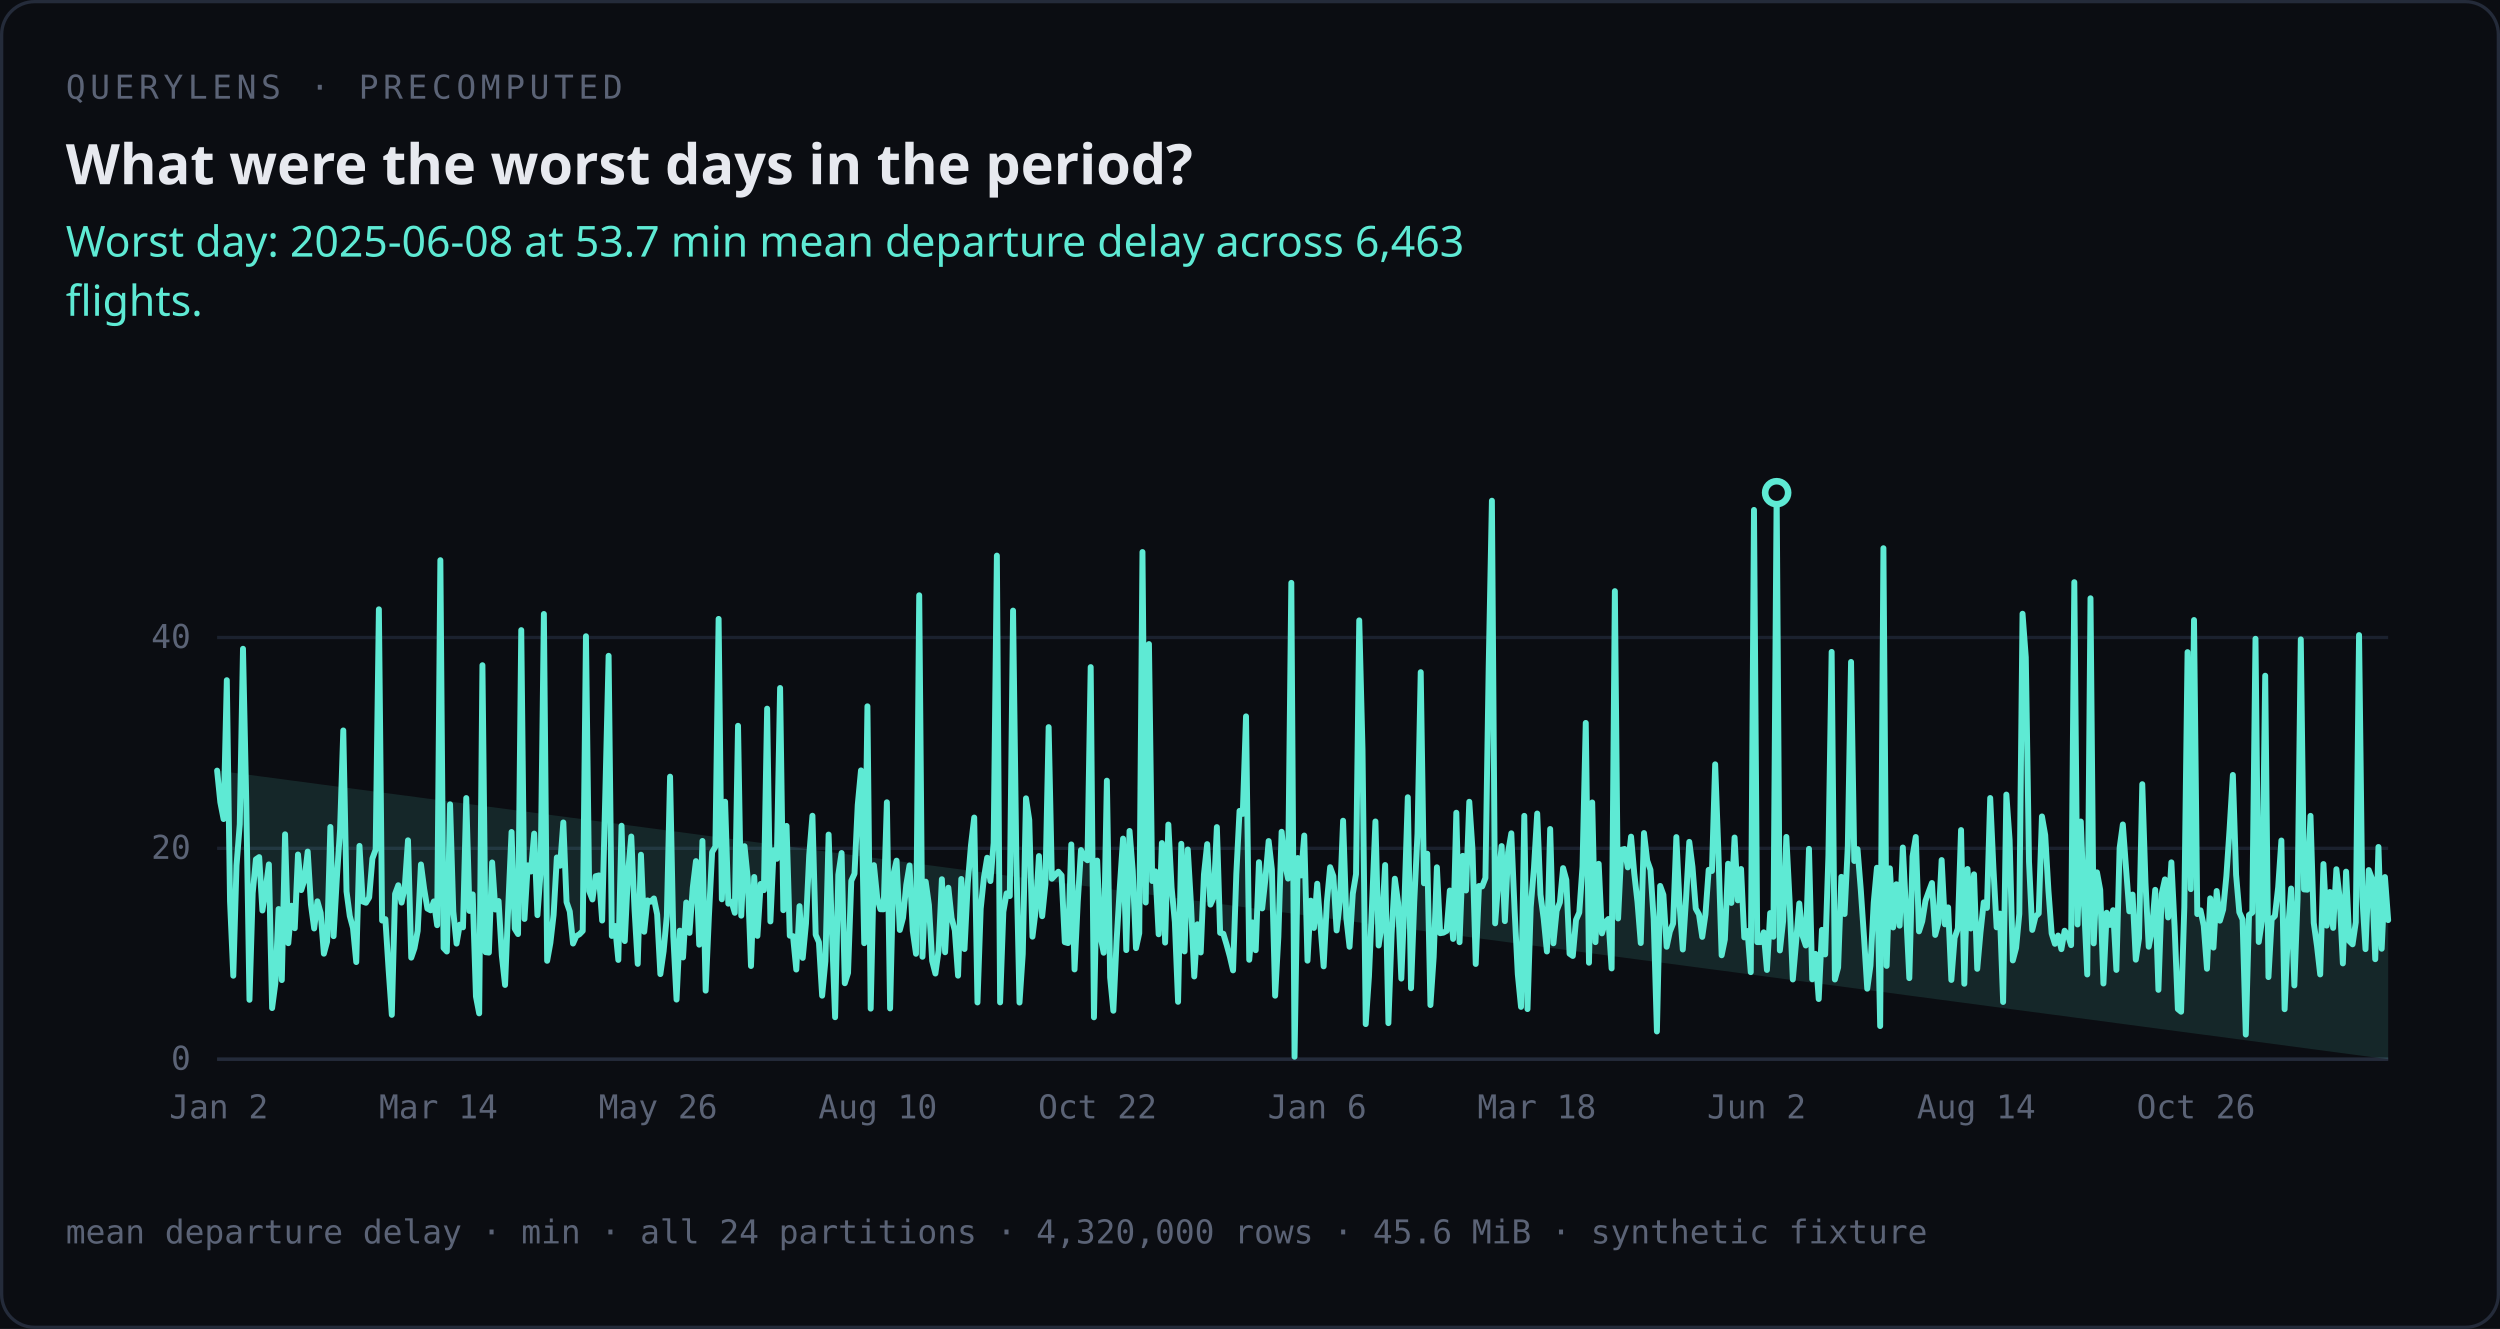
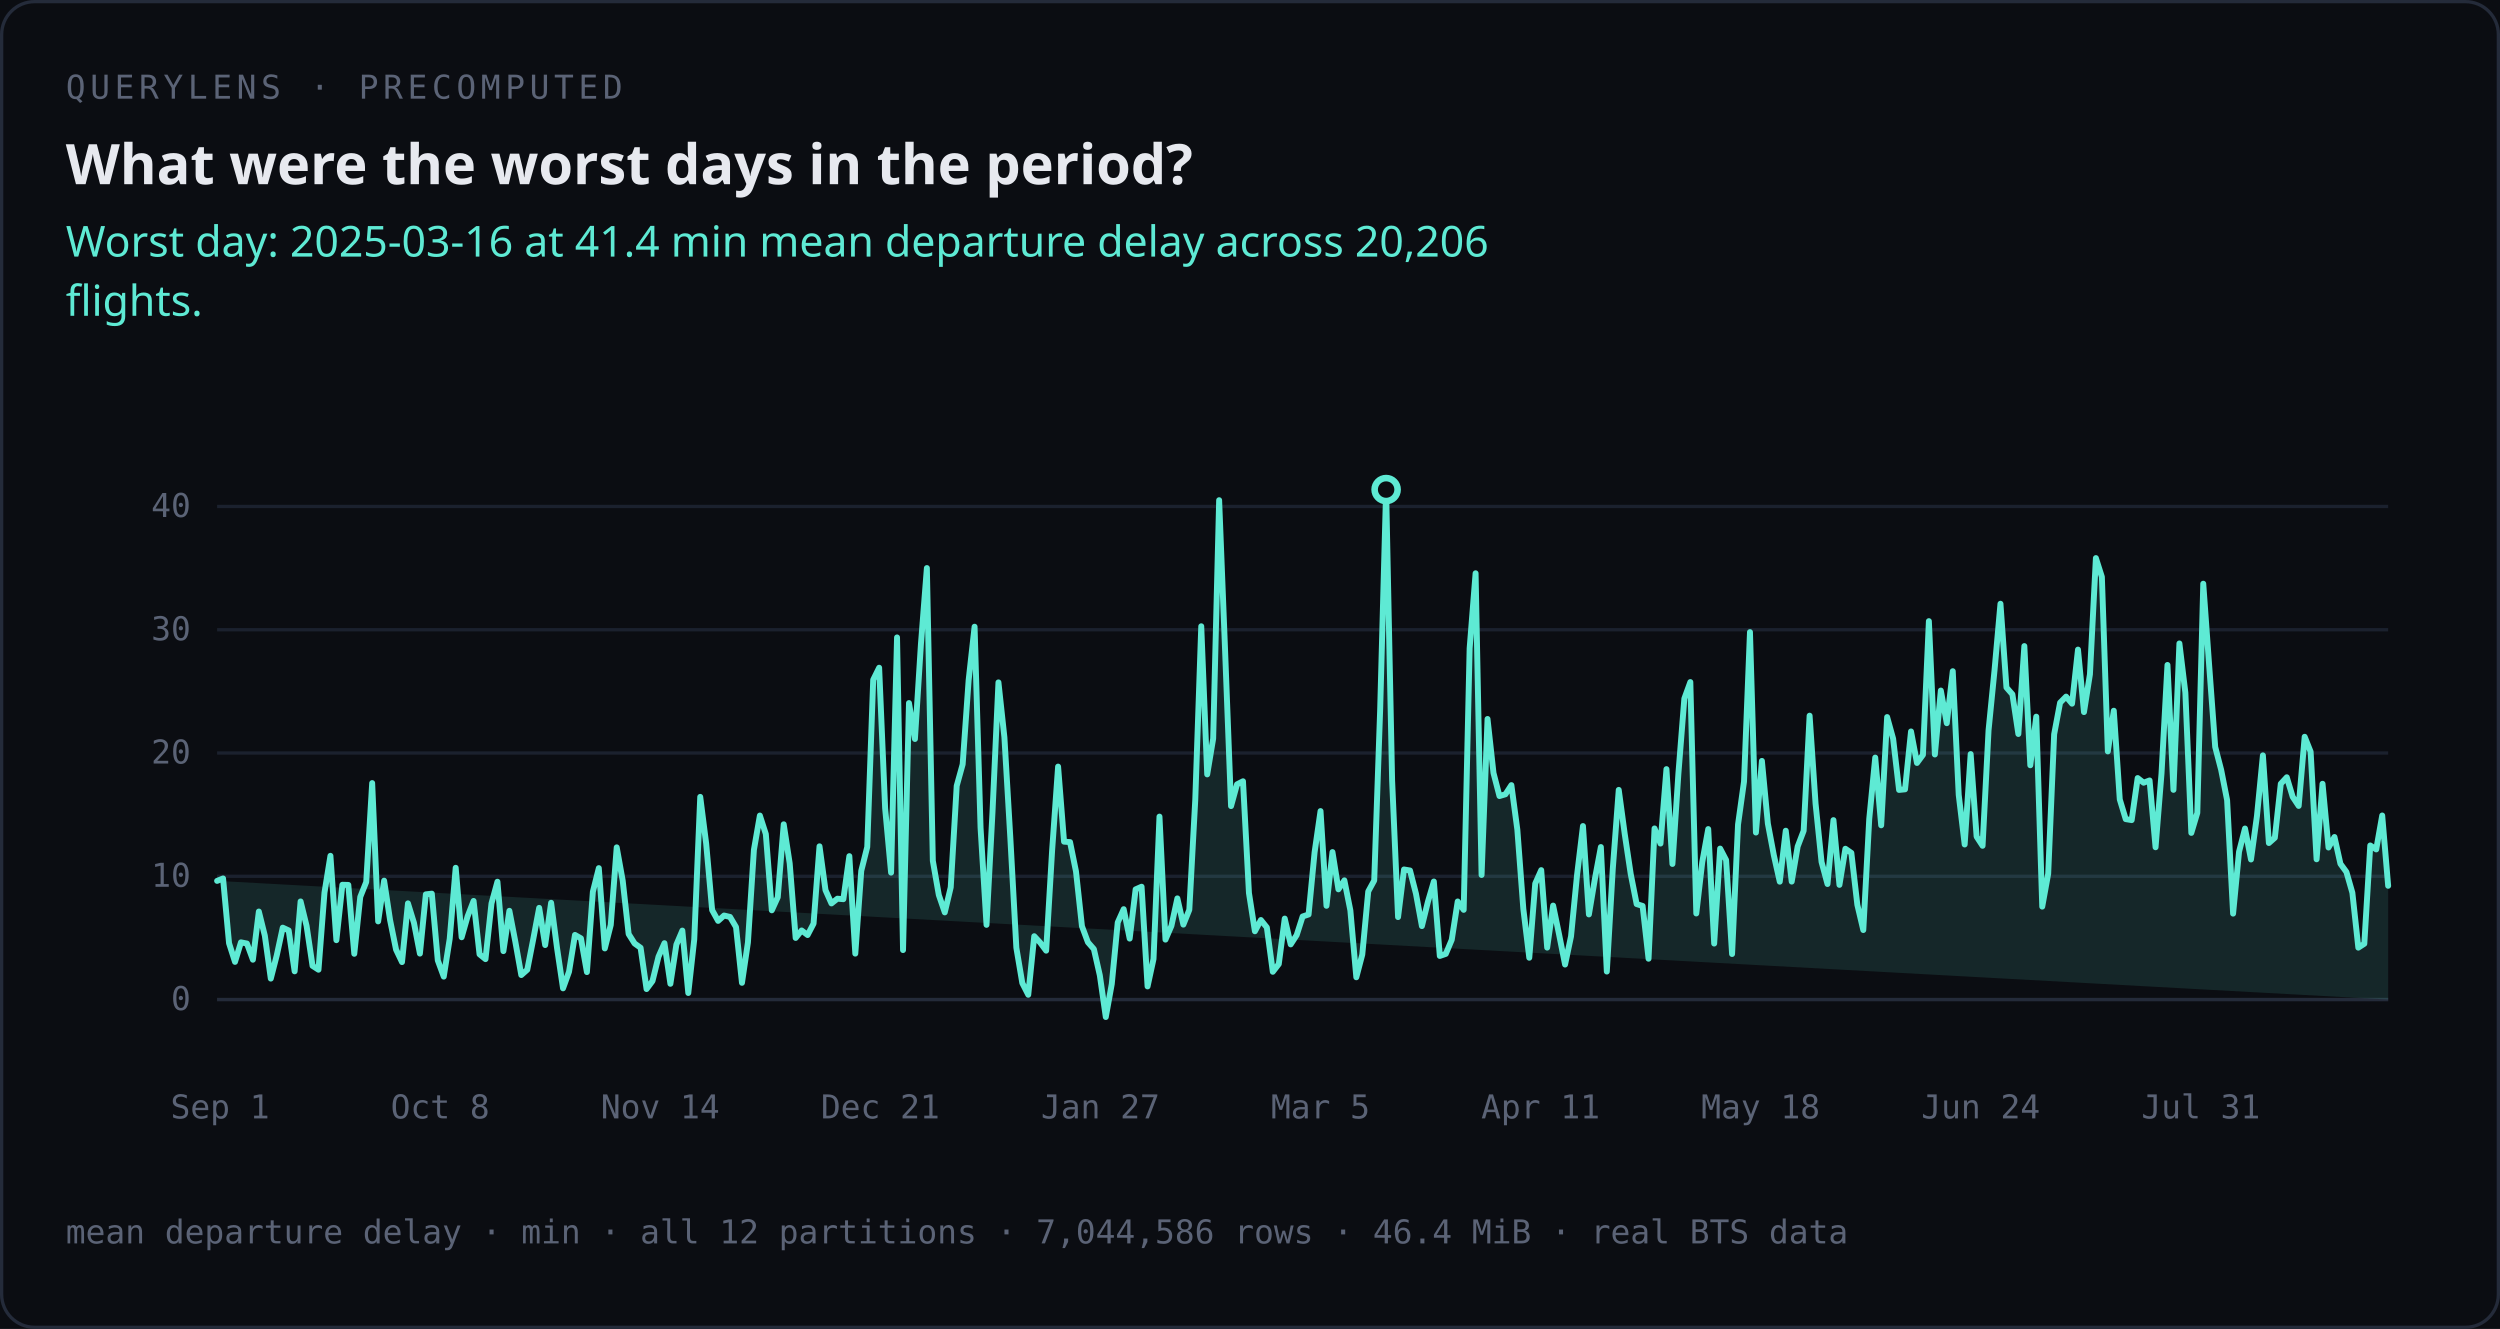
<svg xmlns="http://www.w3.org/2000/svg" width="760" height="404" viewBox="0 0 760 404" role="img" aria-label="What were the worst days in the period?">
  <rect width="760" height="404" fill="#0b0d12" />
  <rect x="0.5" y="0.5" width="759" height="403" rx="10" fill="none" stroke="#242b3a" />
  <text x="20" y="30" fill="#5b6376" font-family="ui-monospace,monospace" font-size="10" letter-spacing="1.4">QUERYLENS · PRECOMPUTED</text>
  <text x="20" y="56" fill="#e7e9ef" font-family="system-ui,sans-serif" font-size="17" font-weight="600">What were the worst days in the period?</text>
-   <text x="20" y="78" fill="#5eead4" font-family="system-ui,sans-serif" font-size="13">Worst day: 2025-06-08 at 53.7 min mean departure delay across 6,463</text>
+   <text x="20" y="78" fill="#5eead4" font-family="system-ui,sans-serif" font-size="13">Worst day: 2025-03-16 at 41.4 min mean departure delay across 20,206</text>
  <text x="20" y="96" fill="#5eead4" font-family="system-ui,sans-serif" font-size="13">flights.</text>
  <g transform="translate(20 118)">
-     <line x1="46" x2="706" y1="204" y2="204" stroke="#1b212e" />
-     <text x="38" y="204" fill="#5b6376" font-family="ui-monospace,monospace" font-size="10" text-anchor="end" dy="0.32em">0</text>
-     <line x1="46" x2="706" y1="139.897" y2="139.897" stroke="#1b212e" />
-     <text x="38" y="139.897" fill="#5b6376" font-family="ui-monospace,monospace" font-size="10" text-anchor="end" dy="0.32em">20</text>
-     <line x1="46" x2="706" y1="75.795" y2="75.795" stroke="#1b212e" />
-     <text x="38" y="75.795" fill="#5b6376" font-family="ui-monospace,monospace" font-size="10" text-anchor="end" dy="0.32em">40</text>
-     <line x1="46" x2="706" y1="204" y2="204" stroke="#242b3a" />
-     <path d="M 46.00 116.27 L 46.98 125.90 L 47.97 130.99 L 48.95 88.78 L 49.93 155.96 L 50.92 178.62 L 51.90 145.11 L 52.89 132.58 L 53.87 79.23 L 54.85 125.02 L 55.84 185.94 L 56.82 153.51 L 57.80 143.24 L 58.79 142.56 L 59.77 158.79 L 60.75 152.33 L 61.74 144.78 L 62.72 188.45 L 63.70 181.02 L 64.69 158.35 L 65.67 179.94 L 66.66 135.63 L 67.64 168.73 L 68.62 157.35 L 69.61 164.18 L 70.59 141.77 L 71.57 152.58 L 72.56 149.45 L 73.54 140.88 L 74.52 156.93 L 75.51 164.25 L 76.49 156.00 L 77.48 159.51 L 78.46 171.92 L 79.44 168.25 L 80.43 133.40 L 81.41 166.59 L 82.39 149.14 L 83.38 134.18 L 84.36 104.06 L 85.34 152.99 L 86.33 160.45 L 87.31 164.12 L 88.30 174.46 L 89.28 139.15 L 90.26 156.06 L 91.25 156.44 L 92.23 154.82 L 93.21 143.00 L 94.20 140.29 L 95.18 67.23 L 96.16 161.84 L 97.15 161.42 L 98.13 176.67 L 99.11 190.51 L 100.10 153.75 L 101.08 151.12 L 102.07 156.39 L 103.05 151.67 L 104.03 137.46 L 105.02 173.12 L 106.00 170.24 L 106.98 164.99 L 107.97 144.80 L 108.95 152.26 L 109.93 158.21 L 110.92 158.73 L 111.90 156.03 L 112.89 163.26 L 113.87 52.30 L 114.85 170.20 L 115.84 171.26 L 116.82 126.51 L 117.80 159.06 L 118.79 168.85 L 119.77 163.10 L 120.75 163.91 L 121.74 124.61 L 122.72 158.92 L 123.70 153.90 L 124.69 184.93 L 125.67 190.06 L 126.66 84.23 L 127.64 171.46 L 128.62 171.59 L 129.61 144.19 L 130.59 158.50 L 131.57 155.91 L 132.56 172.55 L 133.54 181.42 L 134.52 157.19 L 135.51 134.93 L 136.49 164.34 L 137.48 165.95 L 138.46 73.56 L 139.44 161.36 L 140.43 145.06 L 141.41 146.94 L 142.39 135.42 L 143.38 160.20 L 144.36 146.78 L 145.34 68.65 L 146.33 174.08 L 147.31 168.66 L 148.30 160.10 L 149.28 142.67 L 150.26 145.18 L 151.25 132.03 L 152.23 156.23 L 153.21 159.08 L 154.20 168.83 L 155.18 166.59 L 156.16 166.01 L 157.15 164.99 L 158.13 75.42 L 159.11 152.90 L 160.10 155.43 L 161.08 148.37 L 162.07 148.13 L 163.05 161.84 L 164.03 122.92 L 165.02 81.37 L 166.00 166.53 L 166.98 163.50 L 167.97 173.82 L 168.95 133.03 L 169.93 168.08 L 170.92 147.36 L 171.90 136.31 L 172.89 158.35 L 173.87 175.01 L 174.85 141.84 L 175.84 165.25 L 176.82 155.73 L 177.80 156.12 L 178.79 155.13 L 179.77 159.97 L 180.75 178.12 L 181.74 171.17 L 182.72 160.47 L 183.70 118.11 L 184.69 166.68 L 185.67 185.87 L 186.66 164.92 L 187.64 173.06 L 188.62 156.36 L 189.61 165.60 L 190.59 151.96 L 191.57 143.78 L 192.56 169.18 L 193.54 137.65 L 194.52 183.15 L 195.51 160.53 L 196.49 141.03 L 197.48 139.37 L 198.46 70.15 L 199.44 155.38 L 200.43 125.73 L 201.41 156.71 L 202.39 156.13 L 203.38 159.49 L 204.36 102.64 L 205.34 160.36 L 206.33 139.25 L 207.31 149.01 L 208.30 175.66 L 209.28 148.60 L 210.26 166.50 L 211.25 150.72 L 212.23 152.60 L 213.21 97.43 L 214.20 162.11 L 215.18 140.48 L 216.16 143.08 L 217.15 91.15 L 218.13 158.69 L 219.11 133.08 L 220.10 166.45 L 221.08 166.59 L 222.07 176.74 L 223.05 157.47 L 224.03 173.20 L 225.02 162.73 L 226.00 142.01 L 226.98 129.99 L 227.97 166.17 L 228.95 168.42 L 229.93 184.69 L 230.92 174.17 L 231.90 135.71 L 232.89 164.73 L 233.87 191.23 L 234.85 147.92 L 235.84 141.32 L 236.82 180.90 L 237.80 177.78 L 238.79 149.76 L 239.77 147.61 L 240.75 126.75 L 241.74 116.21 L 242.72 168.73 L 243.70 96.72 L 244.69 188.62 L 245.67 145.01 L 246.66 154.83 L 247.64 158.41 L 248.62 158.43 L 249.61 125.90 L 250.59 188.56 L 251.57 147.94 L 252.56 143.64 L 253.54 164.71 L 254.52 161.02 L 255.51 150.96 L 256.49 145.10 L 257.48 164.99 L 258.46 171.95 L 259.44 62.97 L 260.43 172.85 L 261.41 150.02 L 262.39 157.12 L 263.38 174.11 L 264.36 177.95 L 265.34 170.96 L 266.33 149.29 L 267.31 171.48 L 268.30 151.87 L 269.28 161.06 L 270.26 164.84 L 271.25 178.60 L 272.23 149.21 L 273.21 170.50 L 274.20 150.55 L 275.18 138.91 L 276.16 130.54 L 277.15 186.74 L 278.13 158.26 L 279.11 148.83 L 280.10 142.75 L 281.08 149.84 L 282.07 138.25 L 283.05 50.91 L 284.03 186.72 L 285.02 159.16 L 286.00 153.59 L 286.98 154.40 L 287.97 67.63 L 288.95 142.14 L 289.93 186.77 L 290.92 172.02 L 291.90 124.69 L 292.89 131.24 L 293.87 166.74 L 294.85 158.77 L 295.84 142.24 L 296.82 160.52 L 297.80 150.82 L 298.79 103.05 L 299.77 149.13 L 300.75 148.09 L 301.74 147.01 L 302.72 148.13 L 303.70 168.42 L 304.69 168.70 L 305.67 138.71 L 306.66 176.70 L 307.64 156.17 L 308.62 140.41 L 309.61 142.76 L 310.59 143.52 L 311.57 84.80 L 312.56 191.26 L 313.54 143.62 L 314.52 166.52 L 315.51 171.63 L 316.49 119.33 L 317.48 179.16 L 318.46 189.26 L 319.44 168.15 L 320.43 151.54 L 321.41 136.94 L 322.39 170.82 L 323.38 134.61 L 324.36 146.76 L 325.34 170.23 L 326.33 165.69 L 327.31 49.82 L 328.30 156.36 L 329.28 77.80 L 330.26 149.82 L 331.25 146.91 L 332.23 166.02 L 333.21 138.29 L 334.20 168.55 L 335.18 132.67 L 336.16 151.78 L 337.15 162.30 L 338.13 186.55 L 339.11 138.52 L 340.10 171.23 L 341.08 140.25 L 342.07 157.09 L 343.05 178.84 L 344.03 162.98 L 345.02 171.55 L 346.00 147.83 L 346.98 138.62 L 347.97 157.00 L 348.95 154.72 L 349.93 133.44 L 350.92 165.58 L 351.90 165.87 L 352.89 169.19 L 353.87 172.76 L 354.85 176.99 L 355.84 147.68 L 356.82 128.51 L 357.80 129.42 L 358.79 99.78 L 359.77 173.77 L 360.75 162.42 L 361.74 170.86 L 362.72 144.11 L 363.70 158.15 L 364.69 149.12 L 365.67 137.68 L 366.66 146.38 L 367.64 184.69 L 368.62 166.81 L 369.61 134.86 L 370.59 144.51 L 371.57 149.09 L 372.56 59.19 L 373.54 203.24 L 374.52 142.84 L 375.51 148.14 L 376.49 136.01 L 377.48 174.04 L 378.46 155.80 L 379.44 164.09 L 380.43 150.65 L 381.41 163.33 L 382.39 175.77 L 383.38 156.07 L 384.36 145.63 L 385.34 148.34 L 386.33 164.85 L 387.31 156.23 L 388.30 131.50 L 389.28 161.01 L 390.26 169.82 L 391.25 153.69 L 392.23 147.74 L 393.21 70.60 L 394.20 109.81 L 395.18 193.32 L 396.16 178.89 L 397.15 155.75 L 398.13 131.73 L 399.11 169.43 L 400.10 162.82 L 401.08 144.97 L 402.07 193.03 L 403.05 165.84 L 404.03 149.13 L 405.02 156.42 L 406.00 179.49 L 406.98 155.32 L 407.97 124.37 L 408.95 182.42 L 409.93 156.18 L 410.92 135.40 L 411.90 86.35 L 412.89 150.52 L 413.87 141.52 L 414.85 187.53 L 415.84 172.90 L 416.82 145.66 L 417.80 165.69 L 418.79 165.53 L 419.77 164.97 L 420.75 152.73 L 421.74 167.43 L 422.72 129.07 L 423.70 168.43 L 424.69 142.18 L 425.67 152.70 L 426.66 125.74 L 427.64 140.31 L 428.62 175.04 L 429.61 151.34 L 430.59 151.46 L 431.57 148.91 L 432.56 84.88 L 433.54 34.22 L 434.52 162.69 L 435.51 149.57 L 436.49 139.21 L 437.48 162.02 L 438.46 141.11 L 439.44 135.33 L 440.43 158.57 L 441.41 178.17 L 442.39 188.09 L 443.38 130.02 L 444.36 188.76 L 445.34 157.75 L 446.33 145.78 L 447.31 129.32 L 448.30 153.94 L 449.28 161.30 L 450.26 171.25 L 451.25 134.02 L 452.23 168.76 L 453.21 158.89 L 454.20 156.34 L 455.18 145.91 L 456.16 149.49 L 457.15 171.93 L 458.13 172.61 L 459.11 161.66 L 460.10 159.41 L 461.08 145.43 L 462.07 101.77 L 463.05 174.67 L 464.03 125.95 L 465.02 168.41 L 466.00 144.60 L 466.98 165.74 L 467.97 162.40 L 468.95 161.38 L 469.93 176.40 L 470.92 61.71 L 471.90 161.21 L 472.89 140.34 L 473.87 140.10 L 474.85 145.68 L 475.84 136.35 L 476.82 147.58 L 477.80 156.27 L 478.79 168.68 L 479.77 135.25 L 480.75 143.65 L 481.74 146.43 L 482.72 161.41 L 483.70 195.56 L 484.69 151.32 L 485.67 154.02 L 486.66 169.81 L 487.64 165.21 L 488.62 162.77 L 489.61 136.48 L 490.59 157.08 L 491.57 170.64 L 492.56 155.18 L 493.54 137.93 L 494.52 145.58 L 495.51 158.24 L 496.49 159.98 L 497.48 166.81 L 498.46 159.98 L 499.44 146.43 L 500.43 146.78 L 501.41 114.36 L 502.39 140.90 L 503.38 172.40 L 504.36 167.59 L 505.34 144.57 L 506.33 156.49 L 507.31 136.61 L 508.30 155.70 L 509.28 146.18 L 510.26 166.97 L 511.25 165.03 L 512.23 177.53 L 513.21 37.02 L 514.20 168.40 L 515.18 168.41 L 516.16 165.44 L 517.15 176.86 L 518.13 159.58 L 519.11 166.77 L 520.10 31.78 L 521.08 170.93 L 522.07 161.97 L 523.05 136.43 L 524.03 155.74 L 525.02 179.75 L 526.00 168.56 L 526.98 156.64 L 527.97 166.47 L 528.95 169.43 L 529.93 140.05 L 530.92 179.70 L 531.90 171.98 L 532.89 185.70 L 533.87 164.68 L 534.85 172.14 L 535.84 142.07 L 536.82 80.18 L 537.80 179.76 L 538.79 176.12 L 539.77 148.57 L 540.75 159.86 L 541.74 139.12 L 542.72 83.23 L 543.70 143.74 L 544.69 140.15 L 545.67 152.37 L 546.66 166.94 L 547.64 182.56 L 548.62 175.53 L 549.61 156.40 L 550.59 145.80 L 551.57 193.92 L 552.56 48.66 L 553.54 175.63 L 554.52 145.98 L 555.51 163.94 L 556.49 150.81 L 557.48 163.41 L 558.46 139.65 L 559.44 159.01 L 560.43 179.35 L 561.41 142.37 L 562.39 136.45 L 563.38 165.13 L 564.36 162.07 L 565.34 155.86 L 566.33 153.09 L 567.31 150.44 L 568.30 166.21 L 569.28 162.54 L 570.26 143.46 L 571.25 163.00 L 572.23 157.85 L 573.21 179.90 L 574.20 167.14 L 575.18 164.25 L 576.16 134.34 L 577.15 181.06 L 578.13 146.18 L 579.11 164.26 L 580.10 147.80 L 581.08 176.52 L 582.07 165.43 L 583.05 156.33 L 584.03 158.01 L 585.02 124.60 L 586.00 145.95 L 586.98 163.91 L 587.97 159.74 L 588.95 186.60 L 589.93 123.56 L 590.92 137.35 L 591.90 173.97 L 592.89 170.18 L 593.87 159.82 L 594.85 68.58 L 595.84 81.83 L 596.82 143.98 L 597.80 164.69 L 598.79 160.64 L 599.77 159.69 L 600.75 130.20 L 601.74 135.87 L 602.72 152.71 L 603.70 165.76 L 604.69 168.92 L 605.67 166.41 L 606.66 170.54 L 607.64 164.94 L 608.62 166.27 L 609.61 169.32 L 610.59 58.99 L 611.57 163.04 L 612.56 131.75 L 613.54 156.98 L 614.52 178.23 L 615.51 63.88 L 616.49 168.78 L 617.48 147.20 L 618.46 152.52 L 619.44 180.98 L 620.43 159.47 L 621.41 163.18 L 622.39 158.70 L 623.38 176.85 L 624.36 139.83 L 625.34 132.64 L 626.33 146.16 L 627.31 159.04 L 628.30 153.95 L 629.28 173.74 L 630.26 167.26 L 631.25 120.40 L 632.23 150.39 L 633.21 169.80 L 634.20 164.70 L 635.18 152.51 L 636.16 182.91 L 637.15 153.79 L 638.13 149.34 L 639.11 160.91 L 640.10 144.16 L 641.08 163.81 L 642.07 188.76 L 643.05 189.56 L 644.03 157.75 L 645.02 80.25 L 646.00 152.30 L 646.98 70.49 L 647.97 159.88 L 648.95 158.74 L 649.93 163.38 L 650.92 176.49 L 651.90 155.10 L 652.89 170.06 L 653.87 152.87 L 654.85 161.89 L 655.84 158.49 L 656.82 148.33 L 657.80 133.96 L 658.79 117.59 L 659.77 147.90 L 660.75 159.31 L 661.74 161.52 L 662.72 196.50 L 663.70 160.17 L 664.69 159.42 L 665.67 76.19 L 666.66 168.36 L 667.64 161.93 L 668.62 87.42 L 669.61 179.03 L 670.59 161.45 L 671.57 160.44 L 672.56 151.74 L 673.54 137.52 L 674.52 188.79 L 675.51 165.37 L 676.49 152.11 L 677.48 181.57 L 678.46 155.34 L 679.44 76.37 L 680.43 152.38 L 681.41 152.47 L 682.39 130.02 L 683.38 162.55 L 684.36 169.55 L 685.34 178.22 L 686.33 144.67 L 687.31 163.39 L 688.30 153.16 L 689.28 164.08 L 690.26 146.25 L 691.25 154.93 L 692.23 174.87 L 693.21 146.98 L 694.20 168.11 L 695.18 169.07 L 696.16 162.35 L 697.15 75.07 L 698.13 154.57 L 699.11 170.53 L 700.10 146.50 L 701.08 149.12 L 702.07 173.59 L 703.05 139.48 L 704.03 170.41 L 705.02 148.63 L 706.00 161.71 L 706.00 204.00 Z" fill="rgba(94,234,212,0.12)" />
-     <path d="M 46.00 116.27 L 46.98 125.90 L 47.97 130.99 L 48.95 88.78 L 49.93 155.96 L 50.92 178.62 L 51.90 145.11 L 52.89 132.58 L 53.87 79.23 L 54.85 125.02 L 55.84 185.94 L 56.82 153.51 L 57.80 143.24 L 58.79 142.56 L 59.77 158.79 L 60.75 152.33 L 61.74 144.78 L 62.72 188.45 L 63.70 181.02 L 64.69 158.35 L 65.67 179.94 L 66.66 135.63 L 67.64 168.73 L 68.62 157.35 L 69.61 164.18 L 70.59 141.77 L 71.57 152.58 L 72.56 149.45 L 73.54 140.88 L 74.52 156.93 L 75.51 164.25 L 76.49 156.00 L 77.48 159.51 L 78.46 171.92 L 79.44 168.25 L 80.43 133.40 L 81.41 166.59 L 82.39 149.14 L 83.38 134.18 L 84.36 104.06 L 85.34 152.99 L 86.33 160.45 L 87.31 164.12 L 88.30 174.46 L 89.28 139.15 L 90.26 156.06 L 91.25 156.44 L 92.23 154.82 L 93.21 143.00 L 94.20 140.29 L 95.18 67.23 L 96.16 161.84 L 97.15 161.42 L 98.13 176.67 L 99.11 190.51 L 100.10 153.75 L 101.08 151.12 L 102.07 156.39 L 103.05 151.67 L 104.03 137.46 L 105.02 173.12 L 106.00 170.24 L 106.98 164.99 L 107.97 144.80 L 108.95 152.26 L 109.93 158.21 L 110.92 158.73 L 111.90 156.03 L 112.89 163.26 L 113.87 52.30 L 114.85 170.20 L 115.84 171.26 L 116.82 126.51 L 117.80 159.06 L 118.79 168.85 L 119.77 163.10 L 120.75 163.91 L 121.74 124.61 L 122.72 158.92 L 123.70 153.90 L 124.69 184.93 L 125.67 190.06 L 126.66 84.23 L 127.64 171.46 L 128.62 171.59 L 129.61 144.19 L 130.59 158.50 L 131.57 155.91 L 132.56 172.55 L 133.54 181.42 L 134.52 157.19 L 135.51 134.93 L 136.49 164.34 L 137.48 165.95 L 138.46 73.56 L 139.44 161.36 L 140.43 145.06 L 141.41 146.94 L 142.39 135.42 L 143.38 160.20 L 144.36 146.78 L 145.34 68.65 L 146.33 174.08 L 147.31 168.66 L 148.30 160.10 L 149.28 142.67 L 150.26 145.18 L 151.25 132.03 L 152.23 156.23 L 153.21 159.08 L 154.20 168.83 L 155.18 166.59 L 156.16 166.01 L 157.15 164.99 L 158.13 75.42 L 159.11 152.90 L 160.10 155.43 L 161.08 148.37 L 162.07 148.13 L 163.05 161.84 L 164.03 122.92 L 165.02 81.37 L 166.00 166.53 L 166.98 163.50 L 167.97 173.82 L 168.95 133.03 L 169.93 168.08 L 170.92 147.36 L 171.90 136.31 L 172.89 158.35 L 173.87 175.01 L 174.85 141.84 L 175.84 165.25 L 176.82 155.73 L 177.80 156.12 L 178.79 155.13 L 179.77 159.97 L 180.75 178.12 L 181.74 171.17 L 182.72 160.47 L 183.70 118.11 L 184.69 166.68 L 185.67 185.87 L 186.66 164.92 L 187.64 173.06 L 188.62 156.36 L 189.61 165.60 L 190.59 151.96 L 191.57 143.78 L 192.56 169.18 L 193.54 137.65 L 194.52 183.15 L 195.51 160.53 L 196.49 141.03 L 197.48 139.37 L 198.46 70.15 L 199.44 155.38 L 200.43 125.73 L 201.41 156.71 L 202.39 156.13 L 203.38 159.49 L 204.36 102.64 L 205.34 160.36 L 206.33 139.25 L 207.31 149.01 L 208.30 175.66 L 209.28 148.60 L 210.26 166.50 L 211.25 150.72 L 212.23 152.60 L 213.21 97.43 L 214.20 162.11 L 215.18 140.48 L 216.16 143.08 L 217.15 91.15 L 218.13 158.69 L 219.11 133.08 L 220.10 166.45 L 221.08 166.59 L 222.07 176.74 L 223.05 157.47 L 224.03 173.20 L 225.02 162.73 L 226.00 142.01 L 226.98 129.99 L 227.97 166.17 L 228.95 168.42 L 229.93 184.69 L 230.92 174.17 L 231.90 135.71 L 232.89 164.73 L 233.87 191.23 L 234.85 147.92 L 235.84 141.32 L 236.82 180.90 L 237.80 177.78 L 238.79 149.76 L 239.77 147.61 L 240.75 126.75 L 241.74 116.21 L 242.72 168.73 L 243.70 96.72 L 244.69 188.62 L 245.67 145.01 L 246.66 154.83 L 247.64 158.41 L 248.62 158.43 L 249.61 125.90 L 250.59 188.56 L 251.57 147.94 L 252.56 143.64 L 253.54 164.71 L 254.52 161.02 L 255.51 150.96 L 256.49 145.10 L 257.48 164.99 L 258.46 171.95 L 259.44 62.97 L 260.43 172.85 L 261.41 150.02 L 262.39 157.12 L 263.38 174.11 L 264.36 177.95 L 265.34 170.96 L 266.33 149.29 L 267.31 171.48 L 268.30 151.87 L 269.28 161.06 L 270.26 164.84 L 271.25 178.60 L 272.23 149.21 L 273.21 170.50 L 274.20 150.55 L 275.18 138.91 L 276.16 130.54 L 277.15 186.74 L 278.13 158.26 L 279.11 148.83 L 280.10 142.75 L 281.08 149.84 L 282.07 138.25 L 283.05 50.91 L 284.03 186.72 L 285.02 159.16 L 286.00 153.59 L 286.98 154.40 L 287.97 67.63 L 288.95 142.14 L 289.93 186.77 L 290.92 172.02 L 291.90 124.69 L 292.89 131.24 L 293.87 166.74 L 294.85 158.77 L 295.84 142.24 L 296.82 160.52 L 297.80 150.82 L 298.79 103.05 L 299.77 149.13 L 300.75 148.09 L 301.74 147.01 L 302.72 148.13 L 303.70 168.42 L 304.69 168.70 L 305.67 138.71 L 306.66 176.70 L 307.64 156.17 L 308.62 140.41 L 309.61 142.76 L 310.59 143.52 L 311.57 84.80 L 312.56 191.26 L 313.54 143.62 L 314.52 166.52 L 315.51 171.63 L 316.49 119.33 L 317.48 179.16 L 318.46 189.26 L 319.44 168.15 L 320.43 151.54 L 321.41 136.94 L 322.39 170.82 L 323.38 134.61 L 324.36 146.76 L 325.34 170.23 L 326.33 165.69 L 327.31 49.82 L 328.30 156.36 L 329.28 77.80 L 330.26 149.82 L 331.25 146.91 L 332.23 166.02 L 333.21 138.29 L 334.20 168.55 L 335.18 132.67 L 336.16 151.78 L 337.15 162.30 L 338.13 186.55 L 339.11 138.52 L 340.10 171.23 L 341.08 140.25 L 342.07 157.09 L 343.05 178.84 L 344.03 162.98 L 345.02 171.55 L 346.00 147.83 L 346.98 138.62 L 347.97 157.00 L 348.95 154.72 L 349.93 133.44 L 350.92 165.58 L 351.90 165.87 L 352.89 169.19 L 353.87 172.76 L 354.85 176.99 L 355.84 147.68 L 356.82 128.51 L 357.80 129.42 L 358.79 99.78 L 359.77 173.77 L 360.75 162.42 L 361.74 170.86 L 362.72 144.11 L 363.70 158.15 L 364.69 149.12 L 365.67 137.68 L 366.66 146.38 L 367.64 184.69 L 368.62 166.81 L 369.61 134.86 L 370.59 144.51 L 371.57 149.09 L 372.56 59.19 L 373.54 203.24 L 374.52 142.84 L 375.51 148.14 L 376.49 136.01 L 377.48 174.04 L 378.46 155.80 L 379.44 164.09 L 380.43 150.65 L 381.41 163.33 L 382.39 175.77 L 383.38 156.07 L 384.36 145.63 L 385.34 148.34 L 386.33 164.85 L 387.31 156.23 L 388.30 131.50 L 389.28 161.01 L 390.26 169.82 L 391.25 153.69 L 392.23 147.74 L 393.21 70.60 L 394.20 109.81 L 395.18 193.32 L 396.16 178.89 L 397.15 155.75 L 398.13 131.73 L 399.11 169.43 L 400.10 162.82 L 401.08 144.97 L 402.07 193.03 L 403.05 165.84 L 404.03 149.13 L 405.02 156.42 L 406.00 179.49 L 406.98 155.32 L 407.97 124.37 L 408.95 182.42 L 409.93 156.18 L 410.92 135.40 L 411.90 86.35 L 412.89 150.52 L 413.87 141.52 L 414.85 187.53 L 415.84 172.90 L 416.82 145.66 L 417.80 165.69 L 418.79 165.53 L 419.77 164.97 L 420.75 152.73 L 421.74 167.43 L 422.72 129.07 L 423.70 168.43 L 424.69 142.18 L 425.67 152.70 L 426.66 125.74 L 427.64 140.31 L 428.62 175.04 L 429.61 151.34 L 430.59 151.46 L 431.57 148.91 L 432.56 84.88 L 433.54 34.22 L 434.52 162.69 L 435.51 149.57 L 436.49 139.21 L 437.48 162.02 L 438.46 141.11 L 439.44 135.33 L 440.43 158.57 L 441.41 178.17 L 442.39 188.09 L 443.38 130.02 L 444.36 188.76 L 445.34 157.75 L 446.33 145.78 L 447.31 129.32 L 448.30 153.94 L 449.28 161.30 L 450.26 171.25 L 451.25 134.02 L 452.23 168.76 L 453.21 158.89 L 454.20 156.34 L 455.18 145.91 L 456.16 149.49 L 457.15 171.93 L 458.13 172.61 L 459.11 161.66 L 460.10 159.41 L 461.08 145.43 L 462.07 101.77 L 463.05 174.67 L 464.03 125.95 L 465.02 168.41 L 466.00 144.60 L 466.98 165.74 L 467.97 162.40 L 468.95 161.38 L 469.93 176.40 L 470.92 61.71 L 471.90 161.21 L 472.89 140.34 L 473.87 140.10 L 474.85 145.68 L 475.84 136.35 L 476.82 147.58 L 477.80 156.27 L 478.79 168.68 L 479.77 135.25 L 480.75 143.65 L 481.74 146.43 L 482.72 161.41 L 483.70 195.56 L 484.69 151.32 L 485.67 154.02 L 486.66 169.81 L 487.64 165.21 L 488.62 162.77 L 489.61 136.48 L 490.59 157.08 L 491.57 170.64 L 492.56 155.18 L 493.54 137.93 L 494.52 145.58 L 495.51 158.24 L 496.49 159.98 L 497.48 166.81 L 498.46 159.98 L 499.44 146.43 L 500.43 146.78 L 501.41 114.36 L 502.39 140.90 L 503.38 172.40 L 504.36 167.59 L 505.34 144.57 L 506.33 156.49 L 507.31 136.61 L 508.30 155.70 L 509.28 146.18 L 510.26 166.97 L 511.25 165.03 L 512.23 177.53 L 513.21 37.02 L 514.20 168.40 L 515.18 168.41 L 516.16 165.44 L 517.15 176.86 L 518.13 159.58 L 519.11 166.77 L 520.10 31.78 L 521.08 170.93 L 522.07 161.97 L 523.05 136.43 L 524.03 155.74 L 525.02 179.75 L 526.00 168.56 L 526.98 156.64 L 527.97 166.47 L 528.95 169.43 L 529.93 140.05 L 530.92 179.70 L 531.90 171.98 L 532.89 185.70 L 533.87 164.68 L 534.85 172.14 L 535.84 142.07 L 536.82 80.18 L 537.80 179.76 L 538.79 176.12 L 539.77 148.57 L 540.75 159.86 L 541.74 139.12 L 542.72 83.23 L 543.70 143.74 L 544.69 140.15 L 545.67 152.37 L 546.66 166.94 L 547.64 182.56 L 548.62 175.53 L 549.61 156.40 L 550.59 145.80 L 551.57 193.92 L 552.56 48.66 L 553.54 175.63 L 554.52 145.98 L 555.51 163.94 L 556.49 150.81 L 557.48 163.41 L 558.46 139.65 L 559.44 159.01 L 560.43 179.35 L 561.41 142.37 L 562.39 136.45 L 563.38 165.13 L 564.36 162.07 L 565.34 155.86 L 566.33 153.09 L 567.31 150.44 L 568.30 166.21 L 569.28 162.54 L 570.26 143.46 L 571.25 163.00 L 572.23 157.85 L 573.21 179.90 L 574.20 167.14 L 575.18 164.25 L 576.16 134.34 L 577.15 181.06 L 578.13 146.18 L 579.11 164.26 L 580.10 147.80 L 581.08 176.52 L 582.07 165.43 L 583.05 156.33 L 584.03 158.01 L 585.02 124.60 L 586.00 145.95 L 586.98 163.91 L 587.97 159.74 L 588.95 186.60 L 589.93 123.56 L 590.92 137.35 L 591.90 173.97 L 592.89 170.18 L 593.87 159.82 L 594.85 68.58 L 595.84 81.83 L 596.82 143.98 L 597.80 164.69 L 598.79 160.64 L 599.77 159.69 L 600.75 130.20 L 601.74 135.87 L 602.72 152.71 L 603.70 165.76 L 604.69 168.92 L 605.67 166.41 L 606.66 170.54 L 607.64 164.94 L 608.62 166.27 L 609.61 169.32 L 610.59 58.99 L 611.57 163.04 L 612.56 131.75 L 613.54 156.98 L 614.52 178.23 L 615.51 63.88 L 616.49 168.78 L 617.48 147.20 L 618.46 152.52 L 619.44 180.98 L 620.43 159.47 L 621.41 163.18 L 622.39 158.70 L 623.38 176.85 L 624.36 139.83 L 625.34 132.64 L 626.33 146.16 L 627.31 159.04 L 628.30 153.95 L 629.28 173.74 L 630.26 167.26 L 631.25 120.40 L 632.23 150.39 L 633.21 169.80 L 634.20 164.70 L 635.18 152.51 L 636.16 182.91 L 637.15 153.79 L 638.13 149.34 L 639.11 160.91 L 640.10 144.16 L 641.08 163.81 L 642.07 188.76 L 643.05 189.56 L 644.03 157.75 L 645.02 80.25 L 646.00 152.30 L 646.98 70.49 L 647.97 159.88 L 648.95 158.74 L 649.93 163.38 L 650.92 176.49 L 651.90 155.10 L 652.89 170.06 L 653.87 152.87 L 654.85 161.89 L 655.84 158.49 L 656.82 148.33 L 657.80 133.96 L 658.79 117.59 L 659.77 147.90 L 660.75 159.31 L 661.74 161.52 L 662.72 196.50 L 663.70 160.17 L 664.69 159.42 L 665.67 76.19 L 666.66 168.36 L 667.64 161.93 L 668.62 87.42 L 669.61 179.03 L 670.59 161.45 L 671.57 160.44 L 672.56 151.74 L 673.54 137.52 L 674.52 188.79 L 675.51 165.37 L 676.49 152.11 L 677.48 181.57 L 678.46 155.34 L 679.44 76.37 L 680.43 152.38 L 681.41 152.47 L 682.39 130.02 L 683.38 162.55 L 684.36 169.55 L 685.34 178.22 L 686.33 144.67 L 687.31 163.39 L 688.30 153.16 L 689.28 164.08 L 690.26 146.25 L 691.25 154.93 L 692.23 174.87 L 693.21 146.98 L 694.20 168.11 L 695.18 169.07 L 696.16 162.35 L 697.15 75.07 L 698.13 154.57 L 699.11 170.53 L 700.10 146.50 L 701.08 149.12 L 702.07 173.59 L 703.05 139.48 L 704.03 170.41 L 705.02 148.63 L 706.00 161.71" fill="none" stroke="#5eead4" stroke-width="1.8" stroke-linejoin="round" stroke-linecap="round" />
-     <circle cx="520.10" cy="31.78" r="3.5" fill="#0b0d12" stroke="#5eead4" stroke-width="2" />
-     <text x="46.491" y="222" fill="#5b6376" font-family="ui-monospace,monospace" font-size="10" text-anchor="middle">Jan 2</text>
-     <text x="113.277" y="222" fill="#5b6376" font-family="ui-monospace,monospace" font-size="10" text-anchor="middle">Mar 14</text>
-     <text x="180.062" y="222" fill="#5b6376" font-family="ui-monospace,monospace" font-size="10" text-anchor="middle">May 26</text>
-     <text x="246.848" y="222" fill="#5b6376" font-family="ui-monospace,monospace" font-size="10" text-anchor="middle">Aug 10</text>
-     <text x="313.634" y="222" fill="#5b6376" font-family="ui-monospace,monospace" font-size="10" text-anchor="middle">Oct 22</text>
-     <text x="380.42" y="222" fill="#5b6376" font-family="ui-monospace,monospace" font-size="10" text-anchor="middle">Jan 6</text>
-     <text x="447.205" y="222" fill="#5b6376" font-family="ui-monospace,monospace" font-size="10" text-anchor="middle">Mar 18</text>
-     <text x="513.991" y="222" fill="#5b6376" font-family="ui-monospace,monospace" font-size="10" text-anchor="middle">Jun 2</text>
-     <text x="580.777" y="222" fill="#5b6376" font-family="ui-monospace,monospace" font-size="10" text-anchor="middle">Aug 14</text>
-     <text x="647.562" y="222" fill="#5b6376" font-family="ui-monospace,monospace" font-size="10" text-anchor="middle">Oct 26</text>
+     <line x1="46" x2="706" y1="185.863" y2="185.863" stroke="#1b212e" />
+     <text x="38" y="185.863" fill="#5b6376" font-family="ui-monospace,monospace" font-size="10" text-anchor="end" dy="0.32em">0</text>
+     <line x1="46" x2="706" y1="148.389" y2="148.389" stroke="#1b212e" />
+     <text x="38" y="148.389" fill="#5b6376" font-family="ui-monospace,monospace" font-size="10" text-anchor="end" dy="0.32em">10</text>
+     <line x1="46" x2="706" y1="110.915" y2="110.915" stroke="#1b212e" />
+     <text x="38" y="110.915" fill="#5b6376" font-family="ui-monospace,monospace" font-size="10" text-anchor="end" dy="0.32em">20</text>
+     <line x1="46" x2="706" y1="73.442" y2="73.442" stroke="#1b212e" />
+     <text x="38" y="73.442" fill="#5b6376" font-family="ui-monospace,monospace" font-size="10" text-anchor="end" dy="0.32em">30</text>
+     <line x1="46" x2="706" y1="35.968" y2="35.968" stroke="#1b212e" />
+     <text x="38" y="35.968" fill="#5b6376" font-family="ui-monospace,monospace" font-size="10" text-anchor="end" dy="0.32em">40</text>
+     <line x1="46" x2="706" y1="185.863" y2="185.863" stroke="#242b3a" />
+     <path d="M 46.00 149.79 L 47.81 149.05 L 49.63 168.74 L 51.44 174.41 L 53.25 168.47 L 55.07 168.84 L 56.88 173.75 L 58.69 159.11 L 60.51 166.45 L 62.32 179.49 L 64.13 172.45 L 65.95 164.01 L 67.76 164.85 L 69.57 177.28 L 71.38 156.04 L 73.20 163.46 L 75.01 175.62 L 76.82 176.79 L 78.64 153.38 L 80.45 142.17 L 82.26 167.81 L 84.08 150.97 L 85.89 151.02 L 87.70 171.95 L 89.52 154.66 L 91.33 150.13 L 93.14 120.06 L 94.96 162.10 L 96.77 149.72 L 98.58 161.69 L 100.40 170.68 L 102.21 174.47 L 104.02 156.62 L 105.84 162.54 L 107.65 171.89 L 109.46 153.88 L 111.27 153.67 L 113.09 173.97 L 114.90 178.89 L 116.71 167.41 L 118.53 145.81 L 120.34 166.92 L 122.15 160.58 L 123.97 155.89 L 125.78 172.10 L 127.59 173.57 L 129.41 156.65 L 131.22 150.04 L 133.03 171.14 L 134.85 158.89 L 136.66 168.27 L 138.47 178.41 L 140.29 176.80 L 142.10 167.54 L 143.91 157.99 L 145.73 169.29 L 147.54 156.45 L 149.35 170.28 L 151.16 182.45 L 152.98 177.42 L 154.79 166.22 L 156.60 167.25 L 158.42 177.51 L 160.23 153.10 L 162.04 145.91 L 163.86 170.32 L 165.67 163.18 L 167.48 139.60 L 169.30 149.70 L 171.11 165.95 L 172.92 168.82 L 174.74 170.12 L 176.55 182.67 L 178.36 180.23 L 180.18 172.84 L 181.99 168.73 L 183.80 181.07 L 185.62 169.15 L 187.43 164.90 L 189.24 183.87 L 191.05 167.60 L 192.87 124.25 L 194.68 138.48 L 196.49 158.67 L 198.31 161.95 L 200.12 160.32 L 201.93 160.75 L 203.75 163.83 L 205.56 180.78 L 207.37 168.51 L 209.19 140.35 L 211.00 129.93 L 212.81 135.55 L 214.63 158.73 L 216.44 154.76 L 218.25 132.59 L 220.07 144.49 L 221.88 167.13 L 223.69 164.86 L 225.51 166.25 L 227.32 162.78 L 229.13 139.28 L 230.95 152.60 L 232.76 156.64 L 234.57 155.20 L 236.38 155.35 L 238.20 142.27 L 240.01 171.90 L 241.82 146.74 L 243.64 139.49 L 245.45 88.65 L 247.26 84.99 L 249.08 127.71 L 250.89 147.28 L 252.70 75.78 L 254.52 170.82 L 256.33 95.73 L 258.14 106.65 L 259.96 77.85 L 261.77 54.69 L 263.58 143.67 L 265.40 154.07 L 267.21 159.36 L 269.02 151.75 L 270.84 120.89 L 272.65 114.35 L 274.46 88.84 L 276.27 72.52 L 278.09 133.64 L 279.90 163.15 L 281.71 129.02 L 283.53 89.45 L 285.34 106.16 L 287.15 136.90 L 288.97 170.11 L 290.78 180.85 L 292.59 184.41 L 294.41 166.61 L 296.22 168.56 L 298.03 171.00 L 299.85 140.44 L 301.66 115.05 L 303.47 137.87 L 305.29 137.99 L 307.10 146.91 L 308.91 163.55 L 310.73 168.45 L 312.54 170.52 L 314.35 178.52 L 316.16 191.17 L 317.98 181.12 L 319.79 162.42 L 321.60 158.39 L 323.42 167.33 L 325.23 152.37 L 327.04 151.56 L 328.86 181.87 L 330.67 173.52 L 332.48 130.25 L 334.30 167.64 L 336.11 163.46 L 337.92 155.11 L 339.74 163.08 L 341.55 158.58 L 343.36 125.13 L 345.18 72.39 L 346.99 117.41 L 348.80 106.55 L 350.62 34.06 L 352.43 79.86 L 354.24 127.05 L 356.05 120.44 L 357.87 119.51 L 359.68 153.46 L 361.49 165.10 L 363.31 161.69 L 365.12 163.94 L 366.93 177.42 L 368.75 175.07 L 370.56 161.25 L 372.37 169.09 L 374.19 166.27 L 376.00 160.61 L 377.81 160.00 L 379.63 141.14 L 381.44 128.57 L 383.25 157.36 L 385.07 141.03 L 386.88 152.35 L 388.69 149.63 L 390.51 158.76 L 392.32 179.09 L 394.13 172.20 L 395.95 152.99 L 397.76 149.67 L 399.57 97.67 L 401.38 30.83 L 403.20 119.19 L 405.01 160.79 L 406.82 146.32 L 408.64 146.63 L 410.45 153.67 L 412.26 163.53 L 414.08 156.15 L 415.89 149.98 L 417.70 172.61 L 419.52 171.98 L 421.33 167.70 L 423.14 156.05 L 424.96 158.59 L 426.77 79.08 L 428.58 56.28 L 430.40 147.99 L 432.21 100.57 L 434.02 116.98 L 435.84 124.00 L 437.65 123.46 L 439.46 120.68 L 441.27 134.21 L 443.09 158.30 L 444.90 173.15 L 446.71 150.60 L 448.53 146.52 L 450.34 170.07 L 452.15 157.30 L 453.97 166.12 L 455.78 175.22 L 457.59 166.66 L 459.41 148.13 L 461.22 133.12 L 463.03 159.98 L 464.85 149.17 L 466.66 139.50 L 468.47 177.35 L 470.29 146.06 L 472.10 122.13 L 473.91 135.48 L 475.73 147.65 L 477.54 156.84 L 479.35 157.40 L 481.16 173.45 L 482.98 133.85 L 484.79 138.44 L 486.60 115.82 L 488.42 144.64 L 490.23 117.22 L 492.04 94.36 L 493.86 89.35 L 495.67 159.69 L 497.48 144.10 L 499.30 134.04 L 501.11 168.84 L 502.92 139.97 L 504.74 143.45 L 506.55 172.02 L 508.36 132.66 L 510.18 119.60 L 511.99 74.16 L 513.80 135.09 L 515.62 113.32 L 517.43 132.37 L 519.24 141.97 L 521.05 150.03 L 522.87 134.54 L 524.68 150.00 L 526.49 139.33 L 528.31 134.56 L 530.12 99.57 L 531.93 126.29 L 533.75 144.03 L 535.56 150.74 L 537.37 131.32 L 539.19 151.00 L 541.00 140.02 L 542.81 141.28 L 544.63 157.04 L 546.44 164.73 L 548.25 130.97 L 550.07 112.31 L 551.88 132.89 L 553.69 99.99 L 555.51 106.56 L 557.32 122.14 L 559.13 121.95 L 560.95 104.36 L 562.76 113.94 L 564.57 111.48 L 566.38 70.83 L 568.20 111.36 L 570.01 91.93 L 571.82 101.85 L 573.64 86.05 L 575.45 123.63 L 577.26 138.72 L 579.08 111.24 L 580.89 136.34 L 582.70 139.12 L 584.52 104.02 L 586.33 85.81 L 588.14 65.54 L 589.96 91.00 L 591.77 93.08 L 593.58 105.13 L 595.40 78.41 L 597.21 114.64 L 599.02 99.87 L 600.84 157.61 L 602.65 147.61 L 604.46 105.22 L 606.27 95.61 L 608.09 93.77 L 609.90 95.92 L 611.71 79.48 L 613.53 98.47 L 615.34 86.98 L 617.15 51.66 L 618.97 57.38 L 620.78 110.42 L 622.59 98.06 L 624.41 125.03 L 626.22 131.01 L 628.03 131.31 L 629.85 118.53 L 631.66 119.94 L 633.47 119.26 L 635.29 139.56 L 637.10 117.14 L 638.91 84.15 L 640.73 122.11 L 642.54 77.61 L 644.35 92.57 L 646.16 135.20 L 647.98 129.12 L 649.79 59.45 L 651.60 84.50 L 653.42 109.07 L 655.23 116.04 L 657.04 125.24 L 658.86 159.74 L 660.67 140.93 L 662.48 133.87 L 664.30 143.28 L 666.11 130.10 L 667.92 111.63 L 669.74 138.28 L 671.55 136.68 L 673.36 120.27 L 675.18 118.29 L 676.99 124.27 L 678.80 127.00 L 680.62 105.98 L 682.43 110.52 L 684.24 143.22 L 686.05 120.27 L 687.87 139.64 L 689.68 136.45 L 691.49 144.59 L 693.31 147.08 L 695.12 153.40 L 696.93 170.08 L 698.75 168.90 L 700.56 139.02 L 702.37 140.22 L 704.19 129.91 L 706.00 151.28 L 706.00 185.86 Z" fill="rgba(94,234,212,0.12)" />
+     <path d="M 46.00 149.79 L 47.81 149.05 L 49.63 168.74 L 51.44 174.41 L 53.25 168.47 L 55.07 168.84 L 56.88 173.75 L 58.69 159.11 L 60.51 166.45 L 62.32 179.49 L 64.13 172.45 L 65.95 164.01 L 67.76 164.85 L 69.57 177.28 L 71.38 156.04 L 73.20 163.46 L 75.01 175.62 L 76.82 176.79 L 78.64 153.38 L 80.45 142.17 L 82.26 167.81 L 84.08 150.97 L 85.89 151.02 L 87.70 171.95 L 89.52 154.66 L 91.33 150.13 L 93.14 120.06 L 94.96 162.10 L 96.77 149.72 L 98.58 161.69 L 100.40 170.68 L 102.21 174.47 L 104.02 156.62 L 105.84 162.54 L 107.65 171.89 L 109.46 153.88 L 111.27 153.67 L 113.09 173.97 L 114.90 178.89 L 116.71 167.41 L 118.53 145.81 L 120.34 166.92 L 122.15 160.58 L 123.97 155.89 L 125.78 172.10 L 127.59 173.57 L 129.41 156.65 L 131.22 150.04 L 133.03 171.14 L 134.85 158.89 L 136.66 168.27 L 138.47 178.41 L 140.29 176.80 L 142.10 167.54 L 143.91 157.99 L 145.73 169.29 L 147.54 156.45 L 149.35 170.28 L 151.16 182.45 L 152.98 177.42 L 154.79 166.22 L 156.60 167.25 L 158.42 177.51 L 160.23 153.10 L 162.04 145.91 L 163.86 170.32 L 165.67 163.18 L 167.48 139.60 L 169.30 149.70 L 171.11 165.95 L 172.92 168.82 L 174.74 170.12 L 176.55 182.67 L 178.36 180.23 L 180.18 172.84 L 181.99 168.73 L 183.80 181.07 L 185.62 169.15 L 187.43 164.90 L 189.24 183.87 L 191.05 167.60 L 192.87 124.25 L 194.68 138.48 L 196.49 158.67 L 198.31 161.95 L 200.12 160.32 L 201.93 160.75 L 203.75 163.83 L 205.56 180.78 L 207.37 168.51 L 209.19 140.35 L 211.00 129.93 L 212.81 135.55 L 214.63 158.73 L 216.44 154.76 L 218.25 132.59 L 220.07 144.49 L 221.88 167.13 L 223.69 164.86 L 225.51 166.25 L 227.32 162.78 L 229.13 139.28 L 230.95 152.60 L 232.76 156.64 L 234.57 155.20 L 236.38 155.35 L 238.20 142.27 L 240.01 171.90 L 241.82 146.74 L 243.64 139.49 L 245.45 88.65 L 247.26 84.99 L 249.08 127.71 L 250.89 147.28 L 252.70 75.78 L 254.52 170.82 L 256.33 95.73 L 258.14 106.65 L 259.96 77.85 L 261.77 54.69 L 263.58 143.67 L 265.40 154.07 L 267.21 159.36 L 269.02 151.75 L 270.84 120.89 L 272.65 114.35 L 274.46 88.84 L 276.27 72.52 L 278.09 133.64 L 279.90 163.15 L 281.71 129.02 L 283.53 89.45 L 285.34 106.16 L 287.15 136.90 L 288.97 170.11 L 290.78 180.85 L 292.59 184.41 L 294.41 166.61 L 296.22 168.56 L 298.03 171.00 L 299.85 140.44 L 301.66 115.05 L 303.47 137.87 L 305.29 137.99 L 307.10 146.91 L 308.91 163.55 L 310.73 168.45 L 312.54 170.52 L 314.35 178.52 L 316.16 191.17 L 317.98 181.12 L 319.79 162.42 L 321.60 158.39 L 323.42 167.33 L 325.23 152.37 L 327.04 151.56 L 328.86 181.87 L 330.67 173.52 L 332.48 130.25 L 334.30 167.64 L 336.11 163.46 L 337.92 155.11 L 339.74 163.08 L 341.55 158.58 L 343.36 125.13 L 345.18 72.39 L 346.99 117.41 L 348.80 106.55 L 350.62 34.06 L 352.43 79.86 L 354.24 127.05 L 356.05 120.44 L 357.87 119.51 L 359.68 153.46 L 361.49 165.10 L 363.31 161.69 L 365.12 163.94 L 366.93 177.42 L 368.75 175.07 L 370.56 161.25 L 372.37 169.09 L 374.19 166.27 L 376.00 160.61 L 377.81 160.00 L 379.63 141.14 L 381.44 128.57 L 383.25 157.36 L 385.07 141.03 L 386.88 152.35 L 388.69 149.63 L 390.51 158.76 L 392.32 179.09 L 394.13 172.20 L 395.95 152.99 L 397.76 149.67 L 399.57 97.67 L 401.38 30.83 L 403.20 119.19 L 405.01 160.79 L 406.82 146.32 L 408.64 146.63 L 410.45 153.67 L 412.26 163.53 L 414.08 156.15 L 415.89 149.98 L 417.70 172.61 L 419.52 171.98 L 421.33 167.70 L 423.14 156.05 L 424.96 158.59 L 426.77 79.08 L 428.58 56.28 L 430.40 147.99 L 432.21 100.57 L 434.02 116.98 L 435.84 124.00 L 437.65 123.46 L 439.46 120.68 L 441.27 134.21 L 443.09 158.30 L 444.90 173.15 L 446.71 150.60 L 448.53 146.52 L 450.34 170.07 L 452.15 157.30 L 453.97 166.12 L 455.78 175.22 L 457.59 166.66 L 459.41 148.13 L 461.22 133.12 L 463.03 159.98 L 464.85 149.17 L 466.66 139.50 L 468.47 177.35 L 470.29 146.06 L 472.10 122.13 L 473.91 135.48 L 475.73 147.65 L 477.54 156.84 L 479.35 157.40 L 481.16 173.45 L 482.98 133.85 L 484.79 138.44 L 486.60 115.82 L 488.42 144.64 L 490.23 117.22 L 492.04 94.36 L 493.86 89.35 L 495.67 159.69 L 497.48 144.10 L 499.30 134.04 L 501.11 168.84 L 502.92 139.97 L 504.74 143.45 L 506.55 172.02 L 508.36 132.66 L 510.18 119.60 L 511.99 74.16 L 513.80 135.09 L 515.62 113.32 L 517.43 132.37 L 519.24 141.97 L 521.05 150.03 L 522.87 134.54 L 524.68 150.00 L 526.49 139.33 L 528.31 134.56 L 530.12 99.57 L 531.93 126.29 L 533.75 144.03 L 535.56 150.74 L 537.37 131.32 L 539.19 151.00 L 541.00 140.02 L 542.81 141.28 L 544.63 157.04 L 546.44 164.73 L 548.25 130.97 L 550.07 112.31 L 551.88 132.89 L 553.69 99.99 L 555.51 106.56 L 557.32 122.14 L 559.13 121.95 L 560.95 104.36 L 562.76 113.94 L 564.57 111.48 L 566.38 70.83 L 568.20 111.36 L 570.01 91.93 L 571.82 101.85 L 573.64 86.05 L 575.45 123.63 L 577.26 138.72 L 579.08 111.24 L 580.89 136.34 L 582.70 139.12 L 584.52 104.02 L 586.33 85.81 L 588.14 65.54 L 589.96 91.00 L 591.77 93.08 L 593.58 105.13 L 595.40 78.41 L 597.21 114.64 L 599.02 99.87 L 600.84 157.61 L 602.65 147.61 L 604.46 105.22 L 606.27 95.61 L 608.09 93.77 L 609.90 95.92 L 611.71 79.48 L 613.53 98.47 L 615.34 86.98 L 617.15 51.66 L 618.97 57.38 L 620.78 110.42 L 622.59 98.06 L 624.41 125.03 L 626.22 131.01 L 628.03 131.31 L 629.85 118.53 L 631.66 119.94 L 633.47 119.26 L 635.29 139.56 L 637.10 117.14 L 638.91 84.15 L 640.73 122.11 L 642.54 77.61 L 644.35 92.57 L 646.16 135.20 L 647.98 129.12 L 649.79 59.45 L 651.60 84.50 L 653.42 109.07 L 655.23 116.04 L 657.04 125.24 L 658.86 159.74 L 660.67 140.93 L 662.48 133.87 L 664.30 143.28 L 666.11 130.10 L 667.92 111.63 L 669.74 138.28 L 671.55 136.68 L 673.36 120.27 L 675.18 118.29 L 676.99 124.27 L 678.80 127.00 L 680.62 105.98 L 682.43 110.52 L 684.24 143.22 L 686.05 120.27 L 687.87 139.64 L 689.68 136.45 L 691.49 144.59 L 693.31 147.08 L 695.12 153.40 L 696.93 170.08 L 698.75 168.90 L 700.56 139.02 L 702.37 140.22 L 704.19 129.91 L 706.00 151.28" fill="none" stroke="#5eead4" stroke-width="1.8" stroke-linejoin="round" stroke-linecap="round" />
+     <circle cx="401.38" cy="30.83" r="3.5" fill="#0b0d12" stroke="#5eead4" stroke-width="2" />
+     <text x="46.904" y="222" fill="#5b6376" font-family="ui-monospace,monospace" font-size="10" text-anchor="middle">Sep 1</text>
+     <text x="113.808" y="222" fill="#5b6376" font-family="ui-monospace,monospace" font-size="10" text-anchor="middle">Oct 8</text>
+     <text x="180.712" y="222" fill="#5b6376" font-family="ui-monospace,monospace" font-size="10" text-anchor="middle">Nov 14</text>
+     <text x="247.616" y="222" fill="#5b6376" font-family="ui-monospace,monospace" font-size="10" text-anchor="middle">Dec 21</text>
+     <text x="314.521" y="222" fill="#5b6376" font-family="ui-monospace,monospace" font-size="10" text-anchor="middle">Jan 27</text>
+     <text x="381.425" y="222" fill="#5b6376" font-family="ui-monospace,monospace" font-size="10" text-anchor="middle">Mar 5</text>
+     <text x="448.329" y="222" fill="#5b6376" font-family="ui-monospace,monospace" font-size="10" text-anchor="middle">Apr 11</text>
+     <text x="515.233" y="222" fill="#5b6376" font-family="ui-monospace,monospace" font-size="10" text-anchor="middle">May 18</text>
+     <text x="582.137" y="222" fill="#5b6376" font-family="ui-monospace,monospace" font-size="10" text-anchor="middle">Jun 24</text>
+     <text x="649.041" y="222" fill="#5b6376" font-family="ui-monospace,monospace" font-size="10" text-anchor="middle">Jul 31</text>
  </g>
-   <text x="20" y="378" fill="#5b6376" font-family="ui-monospace,monospace" font-size="10">mean departure delay · min · all 24 partitions · 4,320,000 rows · 45.6 MiB · synthetic fixture</text>
+   <text x="20" y="378" fill="#5b6376" font-family="ui-monospace,monospace" font-size="10">mean departure delay · min · all 12 partitions · 7,044,586 rows · 46.4 MiB · real BTS data</text>
</svg>
